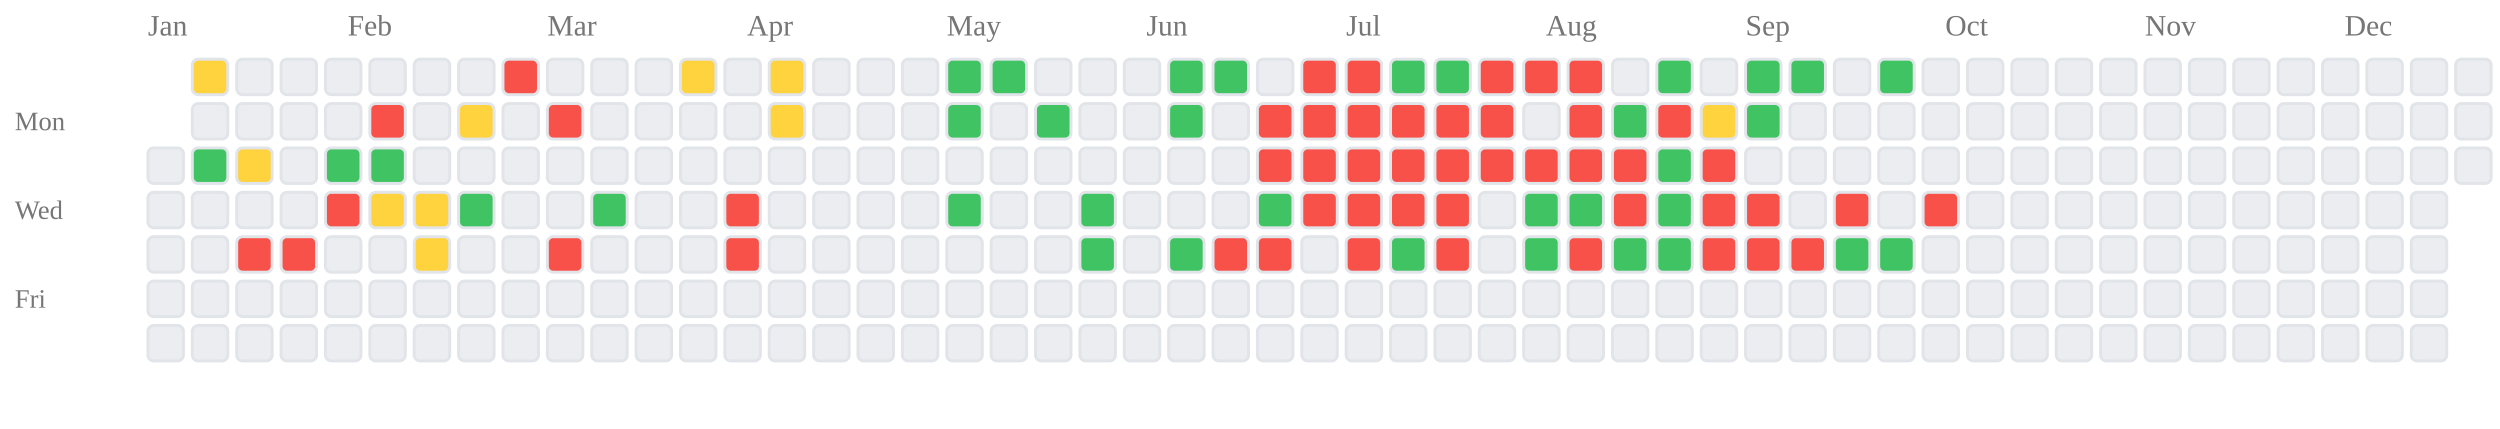
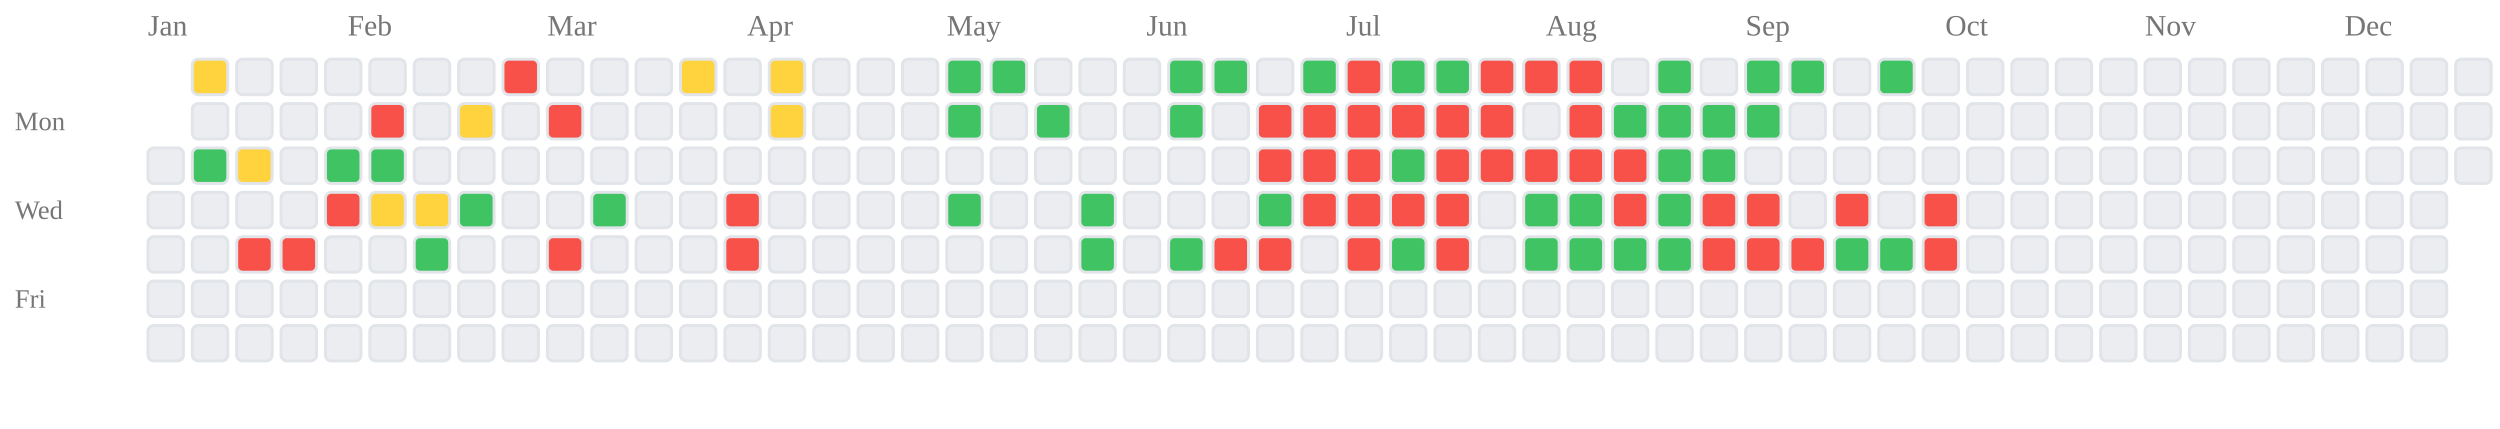
<svg xmlns="http://www.w3.org/2000/svg" width="845" height="145">
  <style>
        .month { font-size: 10px; fill: #767676; }
        .day { font-size: 9px; fill: #767676; }
        .cell { stroke: #e1e4e8; stroke-width: 1; }
        .cell-profit { fill: #40c463; }
        .cell-loss { fill: #f85149; }
        .cell-breakeven { fill: #ffd33d; }
        .cell-empty { fill: #ebedf0; }
    </style>
  <text x="50.0" y="12" class="month">Jan</text>
  <text x="117.5" y="12" class="month">Feb</text>
  <text x="185.0" y="12" class="month">Mar</text>
  <text x="252.5" y="12" class="month">Apr</text>
  <text x="320.0" y="12" class="month">May</text>
  <text x="387.5" y="12" class="month">Jun</text>
  <text x="455.0" y="12" class="month">Jul</text>
  <text x="522.5" y="12" class="month">Aug</text>
  <text x="590.0" y="12" class="month">Sep</text>
  <text x="657.5" y="12" class="month">Oct</text>
  <text x="725.0" y="12" class="month">Nov</text>
  <text x="792.5" y="12" class="month">Dec</text>
  <text x="5" y="44" class="day">Mon</text>
  <text x="5" y="74" class="day">Wed</text>
  <text x="5" y="104" class="day">Fri</text>
  <rect x="50" y="50" width="12" height="12" class="cell cell-empty" rx="2" ry="2" />
  <rect x="50" y="65" width="12" height="12" class="cell cell-empty" rx="2" ry="2" />
  <rect x="50" y="80" width="12" height="12" class="cell cell-empty" rx="2" ry="2" />
  <rect x="50" y="95" width="12" height="12" class="cell cell-empty" rx="2" ry="2" />
  <rect x="50" y="110" width="12" height="12" class="cell cell-empty" rx="2" ry="2" />
  <rect x="65" y="20" width="12" height="12" class="cell cell-breakeven" rx="2" ry="2" />
  <rect x="65" y="35" width="12" height="12" class="cell cell-empty" rx="2" ry="2" />
  <rect x="65" y="50" width="12" height="12" class="cell cell-profit" rx="2" ry="2" />
  <rect x="65" y="65" width="12" height="12" class="cell cell-empty" rx="2" ry="2" />
  <rect x="65" y="80" width="12" height="12" class="cell cell-empty" rx="2" ry="2" />
  <rect x="65" y="95" width="12" height="12" class="cell cell-empty" rx="2" ry="2" />
  <rect x="65" y="110" width="12" height="12" class="cell cell-empty" rx="2" ry="2" />
  <rect x="80" y="20" width="12" height="12" class="cell cell-empty" rx="2" ry="2" />
  <rect x="80" y="35" width="12" height="12" class="cell cell-empty" rx="2" ry="2" />
  <rect x="80" y="50" width="12" height="12" class="cell cell-breakeven" rx="2" ry="2" />
  <rect x="80" y="65" width="12" height="12" class="cell cell-empty" rx="2" ry="2" />
  <rect x="80" y="80" width="12" height="12" class="cell cell-loss" rx="2" ry="2" />
  <rect x="80" y="95" width="12" height="12" class="cell cell-empty" rx="2" ry="2" />
  <rect x="80" y="110" width="12" height="12" class="cell cell-empty" rx="2" ry="2" />
  <rect x="95" y="20" width="12" height="12" class="cell cell-empty" rx="2" ry="2" />
  <rect x="95" y="35" width="12" height="12" class="cell cell-empty" rx="2" ry="2" />
  <rect x="95" y="50" width="12" height="12" class="cell cell-empty" rx="2" ry="2" />
  <rect x="95" y="65" width="12" height="12" class="cell cell-empty" rx="2" ry="2" />
  <rect x="95" y="80" width="12" height="12" class="cell cell-loss" rx="2" ry="2" />
  <rect x="95" y="95" width="12" height="12" class="cell cell-empty" rx="2" ry="2" />
  <rect x="95" y="110" width="12" height="12" class="cell cell-empty" rx="2" ry="2" />
  <rect x="110" y="20" width="12" height="12" class="cell cell-empty" rx="2" ry="2" />
  <rect x="110" y="35" width="12" height="12" class="cell cell-empty" rx="2" ry="2" />
  <rect x="110" y="50" width="12" height="12" class="cell cell-profit" rx="2" ry="2" />
  <rect x="110" y="65" width="12" height="12" class="cell cell-loss" rx="2" ry="2" />
  <rect x="110" y="80" width="12" height="12" class="cell cell-empty" rx="2" ry="2" />
  <rect x="110" y="95" width="12" height="12" class="cell cell-empty" rx="2" ry="2" />
  <rect x="110" y="110" width="12" height="12" class="cell cell-empty" rx="2" ry="2" />
  <rect x="125" y="20" width="12" height="12" class="cell cell-empty" rx="2" ry="2" />
  <rect x="125" y="35" width="12" height="12" class="cell cell-loss" rx="2" ry="2" />
  <rect x="125" y="50" width="12" height="12" class="cell cell-profit" rx="2" ry="2" />
  <rect x="125" y="65" width="12" height="12" class="cell cell-breakeven" rx="2" ry="2" />
  <rect x="125" y="80" width="12" height="12" class="cell cell-empty" rx="2" ry="2" />
  <rect x="125" y="95" width="12" height="12" class="cell cell-empty" rx="2" ry="2" />
  <rect x="125" y="110" width="12" height="12" class="cell cell-empty" rx="2" ry="2" />
  <rect x="140" y="20" width="12" height="12" class="cell cell-empty" rx="2" ry="2" />
  <rect x="140" y="35" width="12" height="12" class="cell cell-empty" rx="2" ry="2" />
  <rect x="140" y="50" width="12" height="12" class="cell cell-empty" rx="2" ry="2" />
  <rect x="140" y="65" width="12" height="12" class="cell cell-breakeven" rx="2" ry="2" />
-   <rect x="140" y="80" width="12" height="12" class="cell cell-breakeven" rx="2" ry="2" />
+   <rect x="140" y="80" width="12" height="12" class="cell cell-profit" rx="2" ry="2" />
  <rect x="140" y="95" width="12" height="12" class="cell cell-empty" rx="2" ry="2" />
  <rect x="140" y="110" width="12" height="12" class="cell cell-empty" rx="2" ry="2" />
  <rect x="155" y="20" width="12" height="12" class="cell cell-empty" rx="2" ry="2" />
  <rect x="155" y="35" width="12" height="12" class="cell cell-breakeven" rx="2" ry="2" />
  <rect x="155" y="50" width="12" height="12" class="cell cell-empty" rx="2" ry="2" />
  <rect x="155" y="65" width="12" height="12" class="cell cell-profit" rx="2" ry="2" />
  <rect x="155" y="80" width="12" height="12" class="cell cell-empty" rx="2" ry="2" />
  <rect x="155" y="95" width="12" height="12" class="cell cell-empty" rx="2" ry="2" />
  <rect x="155" y="110" width="12" height="12" class="cell cell-empty" rx="2" ry="2" />
  <rect x="170" y="20" width="12" height="12" class="cell cell-loss" rx="2" ry="2" />
  <rect x="170" y="35" width="12" height="12" class="cell cell-empty" rx="2" ry="2" />
  <rect x="170" y="50" width="12" height="12" class="cell cell-empty" rx="2" ry="2" />
  <rect x="170" y="65" width="12" height="12" class="cell cell-empty" rx="2" ry="2" />
  <rect x="170" y="80" width="12" height="12" class="cell cell-empty" rx="2" ry="2" />
  <rect x="170" y="95" width="12" height="12" class="cell cell-empty" rx="2" ry="2" />
  <rect x="170" y="110" width="12" height="12" class="cell cell-empty" rx="2" ry="2" />
  <rect x="185" y="20" width="12" height="12" class="cell cell-empty" rx="2" ry="2" />
  <rect x="185" y="35" width="12" height="12" class="cell cell-loss" rx="2" ry="2" />
  <rect x="185" y="50" width="12" height="12" class="cell cell-empty" rx="2" ry="2" />
  <rect x="185" y="65" width="12" height="12" class="cell cell-empty" rx="2" ry="2" />
  <rect x="185" y="80" width="12" height="12" class="cell cell-loss" rx="2" ry="2" />
  <rect x="185" y="95" width="12" height="12" class="cell cell-empty" rx="2" ry="2" />
  <rect x="185" y="110" width="12" height="12" class="cell cell-empty" rx="2" ry="2" />
  <rect x="200" y="20" width="12" height="12" class="cell cell-empty" rx="2" ry="2" />
  <rect x="200" y="35" width="12" height="12" class="cell cell-empty" rx="2" ry="2" />
  <rect x="200" y="50" width="12" height="12" class="cell cell-empty" rx="2" ry="2" />
  <rect x="200" y="65" width="12" height="12" class="cell cell-profit" rx="2" ry="2" />
  <rect x="200" y="80" width="12" height="12" class="cell cell-empty" rx="2" ry="2" />
  <rect x="200" y="95" width="12" height="12" class="cell cell-empty" rx="2" ry="2" />
  <rect x="200" y="110" width="12" height="12" class="cell cell-empty" rx="2" ry="2" />
  <rect x="215" y="20" width="12" height="12" class="cell cell-empty" rx="2" ry="2" />
  <rect x="215" y="35" width="12" height="12" class="cell cell-empty" rx="2" ry="2" />
  <rect x="215" y="50" width="12" height="12" class="cell cell-empty" rx="2" ry="2" />
  <rect x="215" y="65" width="12" height="12" class="cell cell-empty" rx="2" ry="2" />
  <rect x="215" y="80" width="12" height="12" class="cell cell-empty" rx="2" ry="2" />
  <rect x="215" y="95" width="12" height="12" class="cell cell-empty" rx="2" ry="2" />
  <rect x="215" y="110" width="12" height="12" class="cell cell-empty" rx="2" ry="2" />
  <rect x="230" y="20" width="12" height="12" class="cell cell-breakeven" rx="2" ry="2" />
  <rect x="230" y="35" width="12" height="12" class="cell cell-empty" rx="2" ry="2" />
  <rect x="230" y="50" width="12" height="12" class="cell cell-empty" rx="2" ry="2" />
  <rect x="230" y="65" width="12" height="12" class="cell cell-empty" rx="2" ry="2" />
  <rect x="230" y="80" width="12" height="12" class="cell cell-empty" rx="2" ry="2" />
  <rect x="230" y="95" width="12" height="12" class="cell cell-empty" rx="2" ry="2" />
  <rect x="230" y="110" width="12" height="12" class="cell cell-empty" rx="2" ry="2" />
  <rect x="245" y="20" width="12" height="12" class="cell cell-empty" rx="2" ry="2" />
  <rect x="245" y="35" width="12" height="12" class="cell cell-empty" rx="2" ry="2" />
  <rect x="245" y="50" width="12" height="12" class="cell cell-empty" rx="2" ry="2" />
  <rect x="245" y="65" width="12" height="12" class="cell cell-loss" rx="2" ry="2" />
  <rect x="245" y="80" width="12" height="12" class="cell cell-loss" rx="2" ry="2" />
  <rect x="245" y="95" width="12" height="12" class="cell cell-empty" rx="2" ry="2" />
  <rect x="245" y="110" width="12" height="12" class="cell cell-empty" rx="2" ry="2" />
  <rect x="260" y="20" width="12" height="12" class="cell cell-breakeven" rx="2" ry="2" />
  <rect x="260" y="35" width="12" height="12" class="cell cell-breakeven" rx="2" ry="2" />
  <rect x="260" y="50" width="12" height="12" class="cell cell-empty" rx="2" ry="2" />
  <rect x="260" y="65" width="12" height="12" class="cell cell-empty" rx="2" ry="2" />
  <rect x="260" y="80" width="12" height="12" class="cell cell-empty" rx="2" ry="2" />
  <rect x="260" y="95" width="12" height="12" class="cell cell-empty" rx="2" ry="2" />
  <rect x="260" y="110" width="12" height="12" class="cell cell-empty" rx="2" ry="2" />
  <rect x="275" y="20" width="12" height="12" class="cell cell-empty" rx="2" ry="2" />
  <rect x="275" y="35" width="12" height="12" class="cell cell-empty" rx="2" ry="2" />
  <rect x="275" y="50" width="12" height="12" class="cell cell-empty" rx="2" ry="2" />
  <rect x="275" y="65" width="12" height="12" class="cell cell-empty" rx="2" ry="2" />
  <rect x="275" y="80" width="12" height="12" class="cell cell-empty" rx="2" ry="2" />
  <rect x="275" y="95" width="12" height="12" class="cell cell-empty" rx="2" ry="2" />
  <rect x="275" y="110" width="12" height="12" class="cell cell-empty" rx="2" ry="2" />
  <rect x="290" y="20" width="12" height="12" class="cell cell-empty" rx="2" ry="2" />
  <rect x="290" y="35" width="12" height="12" class="cell cell-empty" rx="2" ry="2" />
  <rect x="290" y="50" width="12" height="12" class="cell cell-empty" rx="2" ry="2" />
  <rect x="290" y="65" width="12" height="12" class="cell cell-empty" rx="2" ry="2" />
  <rect x="290" y="80" width="12" height="12" class="cell cell-empty" rx="2" ry="2" />
  <rect x="290" y="95" width="12" height="12" class="cell cell-empty" rx="2" ry="2" />
  <rect x="290" y="110" width="12" height="12" class="cell cell-empty" rx="2" ry="2" />
  <rect x="305" y="20" width="12" height="12" class="cell cell-empty" rx="2" ry="2" />
  <rect x="305" y="35" width="12" height="12" class="cell cell-empty" rx="2" ry="2" />
  <rect x="305" y="50" width="12" height="12" class="cell cell-empty" rx="2" ry="2" />
  <rect x="305" y="65" width="12" height="12" class="cell cell-empty" rx="2" ry="2" />
  <rect x="305" y="80" width="12" height="12" class="cell cell-empty" rx="2" ry="2" />
  <rect x="305" y="95" width="12" height="12" class="cell cell-empty" rx="2" ry="2" />
  <rect x="305" y="110" width="12" height="12" class="cell cell-empty" rx="2" ry="2" />
  <rect x="320" y="20" width="12" height="12" class="cell cell-profit" rx="2" ry="2" />
  <rect x="320" y="35" width="12" height="12" class="cell cell-profit" rx="2" ry="2" />
  <rect x="320" y="50" width="12" height="12" class="cell cell-empty" rx="2" ry="2" />
  <rect x="320" y="65" width="12" height="12" class="cell cell-profit" rx="2" ry="2" />
  <rect x="320" y="80" width="12" height="12" class="cell cell-empty" rx="2" ry="2" />
  <rect x="320" y="95" width="12" height="12" class="cell cell-empty" rx="2" ry="2" />
  <rect x="320" y="110" width="12" height="12" class="cell cell-empty" rx="2" ry="2" />
  <rect x="335" y="20" width="12" height="12" class="cell cell-profit" rx="2" ry="2" />
  <rect x="335" y="35" width="12" height="12" class="cell cell-empty" rx="2" ry="2" />
  <rect x="335" y="50" width="12" height="12" class="cell cell-empty" rx="2" ry="2" />
  <rect x="335" y="65" width="12" height="12" class="cell cell-empty" rx="2" ry="2" />
  <rect x="335" y="80" width="12" height="12" class="cell cell-empty" rx="2" ry="2" />
  <rect x="335" y="95" width="12" height="12" class="cell cell-empty" rx="2" ry="2" />
  <rect x="335" y="110" width="12" height="12" class="cell cell-empty" rx="2" ry="2" />
  <rect x="350" y="20" width="12" height="12" class="cell cell-empty" rx="2" ry="2" />
  <rect x="350" y="35" width="12" height="12" class="cell cell-profit" rx="2" ry="2" />
  <rect x="350" y="50" width="12" height="12" class="cell cell-empty" rx="2" ry="2" />
  <rect x="350" y="65" width="12" height="12" class="cell cell-empty" rx="2" ry="2" />
  <rect x="350" y="80" width="12" height="12" class="cell cell-empty" rx="2" ry="2" />
  <rect x="350" y="95" width="12" height="12" class="cell cell-empty" rx="2" ry="2" />
  <rect x="350" y="110" width="12" height="12" class="cell cell-empty" rx="2" ry="2" />
  <rect x="365" y="20" width="12" height="12" class="cell cell-empty" rx="2" ry="2" />
  <rect x="365" y="35" width="12" height="12" class="cell cell-empty" rx="2" ry="2" />
  <rect x="365" y="50" width="12" height="12" class="cell cell-empty" rx="2" ry="2" />
  <rect x="365" y="65" width="12" height="12" class="cell cell-profit" rx="2" ry="2" />
  <rect x="365" y="80" width="12" height="12" class="cell cell-profit" rx="2" ry="2" />
  <rect x="365" y="95" width="12" height="12" class="cell cell-empty" rx="2" ry="2" />
  <rect x="365" y="110" width="12" height="12" class="cell cell-empty" rx="2" ry="2" />
  <rect x="380" y="20" width="12" height="12" class="cell cell-empty" rx="2" ry="2" />
  <rect x="380" y="35" width="12" height="12" class="cell cell-empty" rx="2" ry="2" />
  <rect x="380" y="50" width="12" height="12" class="cell cell-empty" rx="2" ry="2" />
  <rect x="380" y="65" width="12" height="12" class="cell cell-empty" rx="2" ry="2" />
  <rect x="380" y="80" width="12" height="12" class="cell cell-empty" rx="2" ry="2" />
  <rect x="380" y="95" width="12" height="12" class="cell cell-empty" rx="2" ry="2" />
  <rect x="380" y="110" width="12" height="12" class="cell cell-empty" rx="2" ry="2" />
  <rect x="395" y="20" width="12" height="12" class="cell cell-profit" rx="2" ry="2" />
  <rect x="395" y="35" width="12" height="12" class="cell cell-profit" rx="2" ry="2" />
  <rect x="395" y="50" width="12" height="12" class="cell cell-empty" rx="2" ry="2" />
  <rect x="395" y="65" width="12" height="12" class="cell cell-empty" rx="2" ry="2" />
  <rect x="395" y="80" width="12" height="12" class="cell cell-profit" rx="2" ry="2" />
  <rect x="395" y="95" width="12" height="12" class="cell cell-empty" rx="2" ry="2" />
  <rect x="395" y="110" width="12" height="12" class="cell cell-empty" rx="2" ry="2" />
  <rect x="410" y="20" width="12" height="12" class="cell cell-profit" rx="2" ry="2" />
  <rect x="410" y="35" width="12" height="12" class="cell cell-empty" rx="2" ry="2" />
  <rect x="410" y="50" width="12" height="12" class="cell cell-empty" rx="2" ry="2" />
  <rect x="410" y="65" width="12" height="12" class="cell cell-empty" rx="2" ry="2" />
  <rect x="410" y="80" width="12" height="12" class="cell cell-loss" rx="2" ry="2" />
  <rect x="410" y="95" width="12" height="12" class="cell cell-empty" rx="2" ry="2" />
  <rect x="410" y="110" width="12" height="12" class="cell cell-empty" rx="2" ry="2" />
  <rect x="425" y="20" width="12" height="12" class="cell cell-empty" rx="2" ry="2" />
  <rect x="425" y="35" width="12" height="12" class="cell cell-loss" rx="2" ry="2" />
  <rect x="425" y="50" width="12" height="12" class="cell cell-loss" rx="2" ry="2" />
  <rect x="425" y="65" width="12" height="12" class="cell cell-profit" rx="2" ry="2" />
  <rect x="425" y="80" width="12" height="12" class="cell cell-loss" rx="2" ry="2" />
  <rect x="425" y="95" width="12" height="12" class="cell cell-empty" rx="2" ry="2" />
  <rect x="425" y="110" width="12" height="12" class="cell cell-empty" rx="2" ry="2" />
-   <rect x="440" y="20" width="12" height="12" class="cell cell-loss" rx="2" ry="2" />
+   <rect x="440" y="20" width="12" height="12" class="cell cell-profit" rx="2" ry="2" />
  <rect x="440" y="35" width="12" height="12" class="cell cell-loss" rx="2" ry="2" />
  <rect x="440" y="50" width="12" height="12" class="cell cell-loss" rx="2" ry="2" />
  <rect x="440" y="65" width="12" height="12" class="cell cell-loss" rx="2" ry="2" />
  <rect x="440" y="80" width="12" height="12" class="cell cell-empty" rx="2" ry="2" />
  <rect x="440" y="95" width="12" height="12" class="cell cell-empty" rx="2" ry="2" />
  <rect x="440" y="110" width="12" height="12" class="cell cell-empty" rx="2" ry="2" />
  <rect x="455" y="20" width="12" height="12" class="cell cell-loss" rx="2" ry="2" />
  <rect x="455" y="35" width="12" height="12" class="cell cell-loss" rx="2" ry="2" />
  <rect x="455" y="50" width="12" height="12" class="cell cell-loss" rx="2" ry="2" />
  <rect x="455" y="65" width="12" height="12" class="cell cell-loss" rx="2" ry="2" />
  <rect x="455" y="80" width="12" height="12" class="cell cell-loss" rx="2" ry="2" />
  <rect x="455" y="95" width="12" height="12" class="cell cell-empty" rx="2" ry="2" />
  <rect x="455" y="110" width="12" height="12" class="cell cell-empty" rx="2" ry="2" />
  <rect x="470" y="20" width="12" height="12" class="cell cell-profit" rx="2" ry="2" />
  <rect x="470" y="35" width="12" height="12" class="cell cell-loss" rx="2" ry="2" />
-   <rect x="470" y="50" width="12" height="12" class="cell cell-loss" rx="2" ry="2" />
+   <rect x="470" y="50" width="12" height="12" class="cell cell-profit" rx="2" ry="2" />
  <rect x="470" y="65" width="12" height="12" class="cell cell-loss" rx="2" ry="2" />
  <rect x="470" y="80" width="12" height="12" class="cell cell-profit" rx="2" ry="2" />
  <rect x="470" y="95" width="12" height="12" class="cell cell-empty" rx="2" ry="2" />
  <rect x="470" y="110" width="12" height="12" class="cell cell-empty" rx="2" ry="2" />
  <rect x="485" y="20" width="12" height="12" class="cell cell-profit" rx="2" ry="2" />
  <rect x="485" y="35" width="12" height="12" class="cell cell-loss" rx="2" ry="2" />
  <rect x="485" y="50" width="12" height="12" class="cell cell-loss" rx="2" ry="2" />
  <rect x="485" y="65" width="12" height="12" class="cell cell-loss" rx="2" ry="2" />
  <rect x="485" y="80" width="12" height="12" class="cell cell-loss" rx="2" ry="2" />
  <rect x="485" y="95" width="12" height="12" class="cell cell-empty" rx="2" ry="2" />
  <rect x="485" y="110" width="12" height="12" class="cell cell-empty" rx="2" ry="2" />
  <rect x="500" y="20" width="12" height="12" class="cell cell-loss" rx="2" ry="2" />
  <rect x="500" y="35" width="12" height="12" class="cell cell-loss" rx="2" ry="2" />
  <rect x="500" y="50" width="12" height="12" class="cell cell-loss" rx="2" ry="2" />
  <rect x="500" y="65" width="12" height="12" class="cell cell-empty" rx="2" ry="2" />
  <rect x="500" y="80" width="12" height="12" class="cell cell-empty" rx="2" ry="2" />
  <rect x="500" y="95" width="12" height="12" class="cell cell-empty" rx="2" ry="2" />
  <rect x="500" y="110" width="12" height="12" class="cell cell-empty" rx="2" ry="2" />
  <rect x="515" y="20" width="12" height="12" class="cell cell-loss" rx="2" ry="2" />
  <rect x="515" y="35" width="12" height="12" class="cell cell-empty" rx="2" ry="2" />
  <rect x="515" y="50" width="12" height="12" class="cell cell-loss" rx="2" ry="2" />
  <rect x="515" y="65" width="12" height="12" class="cell cell-profit" rx="2" ry="2" />
  <rect x="515" y="80" width="12" height="12" class="cell cell-profit" rx="2" ry="2" />
  <rect x="515" y="95" width="12" height="12" class="cell cell-empty" rx="2" ry="2" />
  <rect x="515" y="110" width="12" height="12" class="cell cell-empty" rx="2" ry="2" />
  <rect x="530" y="20" width="12" height="12" class="cell cell-loss" rx="2" ry="2" />
  <rect x="530" y="35" width="12" height="12" class="cell cell-loss" rx="2" ry="2" />
  <rect x="530" y="50" width="12" height="12" class="cell cell-loss" rx="2" ry="2" />
  <rect x="530" y="65" width="12" height="12" class="cell cell-profit" rx="2" ry="2" />
-   <rect x="530" y="80" width="12" height="12" class="cell cell-loss" rx="2" ry="2" />
+   <rect x="530" y="80" width="12" height="12" class="cell cell-profit" rx="2" ry="2" />
  <rect x="530" y="95" width="12" height="12" class="cell cell-empty" rx="2" ry="2" />
  <rect x="530" y="110" width="12" height="12" class="cell cell-empty" rx="2" ry="2" />
  <rect x="545" y="20" width="12" height="12" class="cell cell-empty" rx="2" ry="2" />
  <rect x="545" y="35" width="12" height="12" class="cell cell-profit" rx="2" ry="2" />
  <rect x="545" y="50" width="12" height="12" class="cell cell-loss" rx="2" ry="2" />
  <rect x="545" y="65" width="12" height="12" class="cell cell-loss" rx="2" ry="2" />
  <rect x="545" y="80" width="12" height="12" class="cell cell-profit" rx="2" ry="2" />
  <rect x="545" y="95" width="12" height="12" class="cell cell-empty" rx="2" ry="2" />
  <rect x="545" y="110" width="12" height="12" class="cell cell-empty" rx="2" ry="2" />
  <rect x="560" y="20" width="12" height="12" class="cell cell-profit" rx="2" ry="2" />
-   <rect x="560" y="35" width="12" height="12" class="cell cell-loss" rx="2" ry="2" />
+   <rect x="560" y="35" width="12" height="12" class="cell cell-profit" rx="2" ry="2" />
  <rect x="560" y="50" width="12" height="12" class="cell cell-profit" rx="2" ry="2" />
  <rect x="560" y="65" width="12" height="12" class="cell cell-profit" rx="2" ry="2" />
  <rect x="560" y="80" width="12" height="12" class="cell cell-profit" rx="2" ry="2" />
  <rect x="560" y="95" width="12" height="12" class="cell cell-empty" rx="2" ry="2" />
  <rect x="560" y="110" width="12" height="12" class="cell cell-empty" rx="2" ry="2" />
  <rect x="575" y="20" width="12" height="12" class="cell cell-empty" rx="2" ry="2" />
-   <rect x="575" y="35" width="12" height="12" class="cell cell-breakeven" rx="2" ry="2" />
-   <rect x="575" y="50" width="12" height="12" class="cell cell-loss" rx="2" ry="2" />
+   <rect x="575" y="35" width="12" height="12" class="cell cell-profit" rx="2" ry="2" />
+   <rect x="575" y="50" width="12" height="12" class="cell cell-profit" rx="2" ry="2" />
  <rect x="575" y="65" width="12" height="12" class="cell cell-loss" rx="2" ry="2" />
  <rect x="575" y="80" width="12" height="12" class="cell cell-loss" rx="2" ry="2" />
  <rect x="575" y="95" width="12" height="12" class="cell cell-empty" rx="2" ry="2" />
  <rect x="575" y="110" width="12" height="12" class="cell cell-empty" rx="2" ry="2" />
  <rect x="590" y="20" width="12" height="12" class="cell cell-profit" rx="2" ry="2" />
  <rect x="590" y="35" width="12" height="12" class="cell cell-profit" rx="2" ry="2" />
  <rect x="590" y="50" width="12" height="12" class="cell cell-empty" rx="2" ry="2" />
  <rect x="590" y="65" width="12" height="12" class="cell cell-loss" rx="2" ry="2" />
  <rect x="590" y="80" width="12" height="12" class="cell cell-loss" rx="2" ry="2" />
  <rect x="590" y="95" width="12" height="12" class="cell cell-empty" rx="2" ry="2" />
  <rect x="590" y="110" width="12" height="12" class="cell cell-empty" rx="2" ry="2" />
  <rect x="605" y="20" width="12" height="12" class="cell cell-profit" rx="2" ry="2" />
  <rect x="605" y="35" width="12" height="12" class="cell cell-empty" rx="2" ry="2" />
  <rect x="605" y="50" width="12" height="12" class="cell cell-empty" rx="2" ry="2" />
  <rect x="605" y="65" width="12" height="12" class="cell cell-empty" rx="2" ry="2" />
  <rect x="605" y="80" width="12" height="12" class="cell cell-loss" rx="2" ry="2" />
  <rect x="605" y="95" width="12" height="12" class="cell cell-empty" rx="2" ry="2" />
  <rect x="605" y="110" width="12" height="12" class="cell cell-empty" rx="2" ry="2" />
  <rect x="620" y="20" width="12" height="12" class="cell cell-empty" rx="2" ry="2" />
  <rect x="620" y="35" width="12" height="12" class="cell cell-empty" rx="2" ry="2" />
  <rect x="620" y="50" width="12" height="12" class="cell cell-empty" rx="2" ry="2" />
  <rect x="620" y="65" width="12" height="12" class="cell cell-loss" rx="2" ry="2" />
  <rect x="620" y="80" width="12" height="12" class="cell cell-profit" rx="2" ry="2" />
  <rect x="620" y="95" width="12" height="12" class="cell cell-empty" rx="2" ry="2" />
  <rect x="620" y="110" width="12" height="12" class="cell cell-empty" rx="2" ry="2" />
  <rect x="635" y="20" width="12" height="12" class="cell cell-profit" rx="2" ry="2" />
  <rect x="635" y="35" width="12" height="12" class="cell cell-empty" rx="2" ry="2" />
  <rect x="635" y="50" width="12" height="12" class="cell cell-empty" rx="2" ry="2" />
  <rect x="635" y="65" width="12" height="12" class="cell cell-empty" rx="2" ry="2" />
  <rect x="635" y="80" width="12" height="12" class="cell cell-profit" rx="2" ry="2" />
  <rect x="635" y="95" width="12" height="12" class="cell cell-empty" rx="2" ry="2" />
  <rect x="635" y="110" width="12" height="12" class="cell cell-empty" rx="2" ry="2" />
  <rect x="650" y="20" width="12" height="12" class="cell cell-empty" rx="2" ry="2" />
  <rect x="650" y="35" width="12" height="12" class="cell cell-empty" rx="2" ry="2" />
  <rect x="650" y="50" width="12" height="12" class="cell cell-empty" rx="2" ry="2" />
  <rect x="650" y="65" width="12" height="12" class="cell cell-loss" rx="2" ry="2" />
-   <rect x="650" y="80" width="12" height="12" class="cell cell-empty" rx="2" ry="2" />
+   <rect x="650" y="80" width="12" height="12" class="cell cell-loss" rx="2" ry="2" />
  <rect x="650" y="95" width="12" height="12" class="cell cell-empty" rx="2" ry="2" />
  <rect x="650" y="110" width="12" height="12" class="cell cell-empty" rx="2" ry="2" />
  <rect x="665" y="20" width="12" height="12" class="cell cell-empty" rx="2" ry="2" />
  <rect x="665" y="35" width="12" height="12" class="cell cell-empty" rx="2" ry="2" />
  <rect x="665" y="50" width="12" height="12" class="cell cell-empty" rx="2" ry="2" />
  <rect x="665" y="65" width="12" height="12" class="cell cell-empty" rx="2" ry="2" />
  <rect x="665" y="80" width="12" height="12" class="cell cell-empty" rx="2" ry="2" />
  <rect x="665" y="95" width="12" height="12" class="cell cell-empty" rx="2" ry="2" />
  <rect x="665" y="110" width="12" height="12" class="cell cell-empty" rx="2" ry="2" />
  <rect x="680" y="20" width="12" height="12" class="cell cell-empty" rx="2" ry="2" />
  <rect x="680" y="35" width="12" height="12" class="cell cell-empty" rx="2" ry="2" />
  <rect x="680" y="50" width="12" height="12" class="cell cell-empty" rx="2" ry="2" />
  <rect x="680" y="65" width="12" height="12" class="cell cell-empty" rx="2" ry="2" />
  <rect x="680" y="80" width="12" height="12" class="cell cell-empty" rx="2" ry="2" />
  <rect x="680" y="95" width="12" height="12" class="cell cell-empty" rx="2" ry="2" />
  <rect x="680" y="110" width="12" height="12" class="cell cell-empty" rx="2" ry="2" />
  <rect x="695" y="20" width="12" height="12" class="cell cell-empty" rx="2" ry="2" />
  <rect x="695" y="35" width="12" height="12" class="cell cell-empty" rx="2" ry="2" />
  <rect x="695" y="50" width="12" height="12" class="cell cell-empty" rx="2" ry="2" />
  <rect x="695" y="65" width="12" height="12" class="cell cell-empty" rx="2" ry="2" />
  <rect x="695" y="80" width="12" height="12" class="cell cell-empty" rx="2" ry="2" />
  <rect x="695" y="95" width="12" height="12" class="cell cell-empty" rx="2" ry="2" />
  <rect x="695" y="110" width="12" height="12" class="cell cell-empty" rx="2" ry="2" />
  <rect x="710" y="20" width="12" height="12" class="cell cell-empty" rx="2" ry="2" />
  <rect x="710" y="35" width="12" height="12" class="cell cell-empty" rx="2" ry="2" />
  <rect x="710" y="50" width="12" height="12" class="cell cell-empty" rx="2" ry="2" />
  <rect x="710" y="65" width="12" height="12" class="cell cell-empty" rx="2" ry="2" />
  <rect x="710" y="80" width="12" height="12" class="cell cell-empty" rx="2" ry="2" />
  <rect x="710" y="95" width="12" height="12" class="cell cell-empty" rx="2" ry="2" />
  <rect x="710" y="110" width="12" height="12" class="cell cell-empty" rx="2" ry="2" />
  <rect x="725" y="20" width="12" height="12" class="cell cell-empty" rx="2" ry="2" />
  <rect x="725" y="35" width="12" height="12" class="cell cell-empty" rx="2" ry="2" />
  <rect x="725" y="50" width="12" height="12" class="cell cell-empty" rx="2" ry="2" />
  <rect x="725" y="65" width="12" height="12" class="cell cell-empty" rx="2" ry="2" />
  <rect x="725" y="80" width="12" height="12" class="cell cell-empty" rx="2" ry="2" />
  <rect x="725" y="95" width="12" height="12" class="cell cell-empty" rx="2" ry="2" />
  <rect x="725" y="110" width="12" height="12" class="cell cell-empty" rx="2" ry="2" />
  <rect x="740" y="20" width="12" height="12" class="cell cell-empty" rx="2" ry="2" />
  <rect x="740" y="35" width="12" height="12" class="cell cell-empty" rx="2" ry="2" />
  <rect x="740" y="50" width="12" height="12" class="cell cell-empty" rx="2" ry="2" />
  <rect x="740" y="65" width="12" height="12" class="cell cell-empty" rx="2" ry="2" />
  <rect x="740" y="80" width="12" height="12" class="cell cell-empty" rx="2" ry="2" />
  <rect x="740" y="95" width="12" height="12" class="cell cell-empty" rx="2" ry="2" />
  <rect x="740" y="110" width="12" height="12" class="cell cell-empty" rx="2" ry="2" />
  <rect x="755" y="20" width="12" height="12" class="cell cell-empty" rx="2" ry="2" />
  <rect x="755" y="35" width="12" height="12" class="cell cell-empty" rx="2" ry="2" />
  <rect x="755" y="50" width="12" height="12" class="cell cell-empty" rx="2" ry="2" />
  <rect x="755" y="65" width="12" height="12" class="cell cell-empty" rx="2" ry="2" />
  <rect x="755" y="80" width="12" height="12" class="cell cell-empty" rx="2" ry="2" />
  <rect x="755" y="95" width="12" height="12" class="cell cell-empty" rx="2" ry="2" />
  <rect x="755" y="110" width="12" height="12" class="cell cell-empty" rx="2" ry="2" />
  <rect x="770" y="20" width="12" height="12" class="cell cell-empty" rx="2" ry="2" />
  <rect x="770" y="35" width="12" height="12" class="cell cell-empty" rx="2" ry="2" />
  <rect x="770" y="50" width="12" height="12" class="cell cell-empty" rx="2" ry="2" />
  <rect x="770" y="65" width="12" height="12" class="cell cell-empty" rx="2" ry="2" />
  <rect x="770" y="80" width="12" height="12" class="cell cell-empty" rx="2" ry="2" />
  <rect x="770" y="95" width="12" height="12" class="cell cell-empty" rx="2" ry="2" />
  <rect x="770" y="110" width="12" height="12" class="cell cell-empty" rx="2" ry="2" />
  <rect x="785" y="20" width="12" height="12" class="cell cell-empty" rx="2" ry="2" />
  <rect x="785" y="35" width="12" height="12" class="cell cell-empty" rx="2" ry="2" />
  <rect x="785" y="50" width="12" height="12" class="cell cell-empty" rx="2" ry="2" />
  <rect x="785" y="65" width="12" height="12" class="cell cell-empty" rx="2" ry="2" />
  <rect x="785" y="80" width="12" height="12" class="cell cell-empty" rx="2" ry="2" />
  <rect x="785" y="95" width="12" height="12" class="cell cell-empty" rx="2" ry="2" />
  <rect x="785" y="110" width="12" height="12" class="cell cell-empty" rx="2" ry="2" />
  <rect x="800" y="20" width="12" height="12" class="cell cell-empty" rx="2" ry="2" />
  <rect x="800" y="35" width="12" height="12" class="cell cell-empty" rx="2" ry="2" />
  <rect x="800" y="50" width="12" height="12" class="cell cell-empty" rx="2" ry="2" />
  <rect x="800" y="65" width="12" height="12" class="cell cell-empty" rx="2" ry="2" />
  <rect x="800" y="80" width="12" height="12" class="cell cell-empty" rx="2" ry="2" />
  <rect x="800" y="95" width="12" height="12" class="cell cell-empty" rx="2" ry="2" />
  <rect x="800" y="110" width="12" height="12" class="cell cell-empty" rx="2" ry="2" />
  <rect x="815" y="20" width="12" height="12" class="cell cell-empty" rx="2" ry="2" />
  <rect x="815" y="35" width="12" height="12" class="cell cell-empty" rx="2" ry="2" />
  <rect x="815" y="50" width="12" height="12" class="cell cell-empty" rx="2" ry="2" />
  <rect x="815" y="65" width="12" height="12" class="cell cell-empty" rx="2" ry="2" />
  <rect x="815" y="80" width="12" height="12" class="cell cell-empty" rx="2" ry="2" />
  <rect x="815" y="95" width="12" height="12" class="cell cell-empty" rx="2" ry="2" />
  <rect x="815" y="110" width="12" height="12" class="cell cell-empty" rx="2" ry="2" />
  <rect x="830" y="20" width="12" height="12" class="cell cell-empty" rx="2" ry="2" />
  <rect x="830" y="35" width="12" height="12" class="cell cell-empty" rx="2" ry="2" />
  <rect x="830" y="50" width="12" height="12" class="cell cell-empty" rx="2" ry="2" />
</svg>
